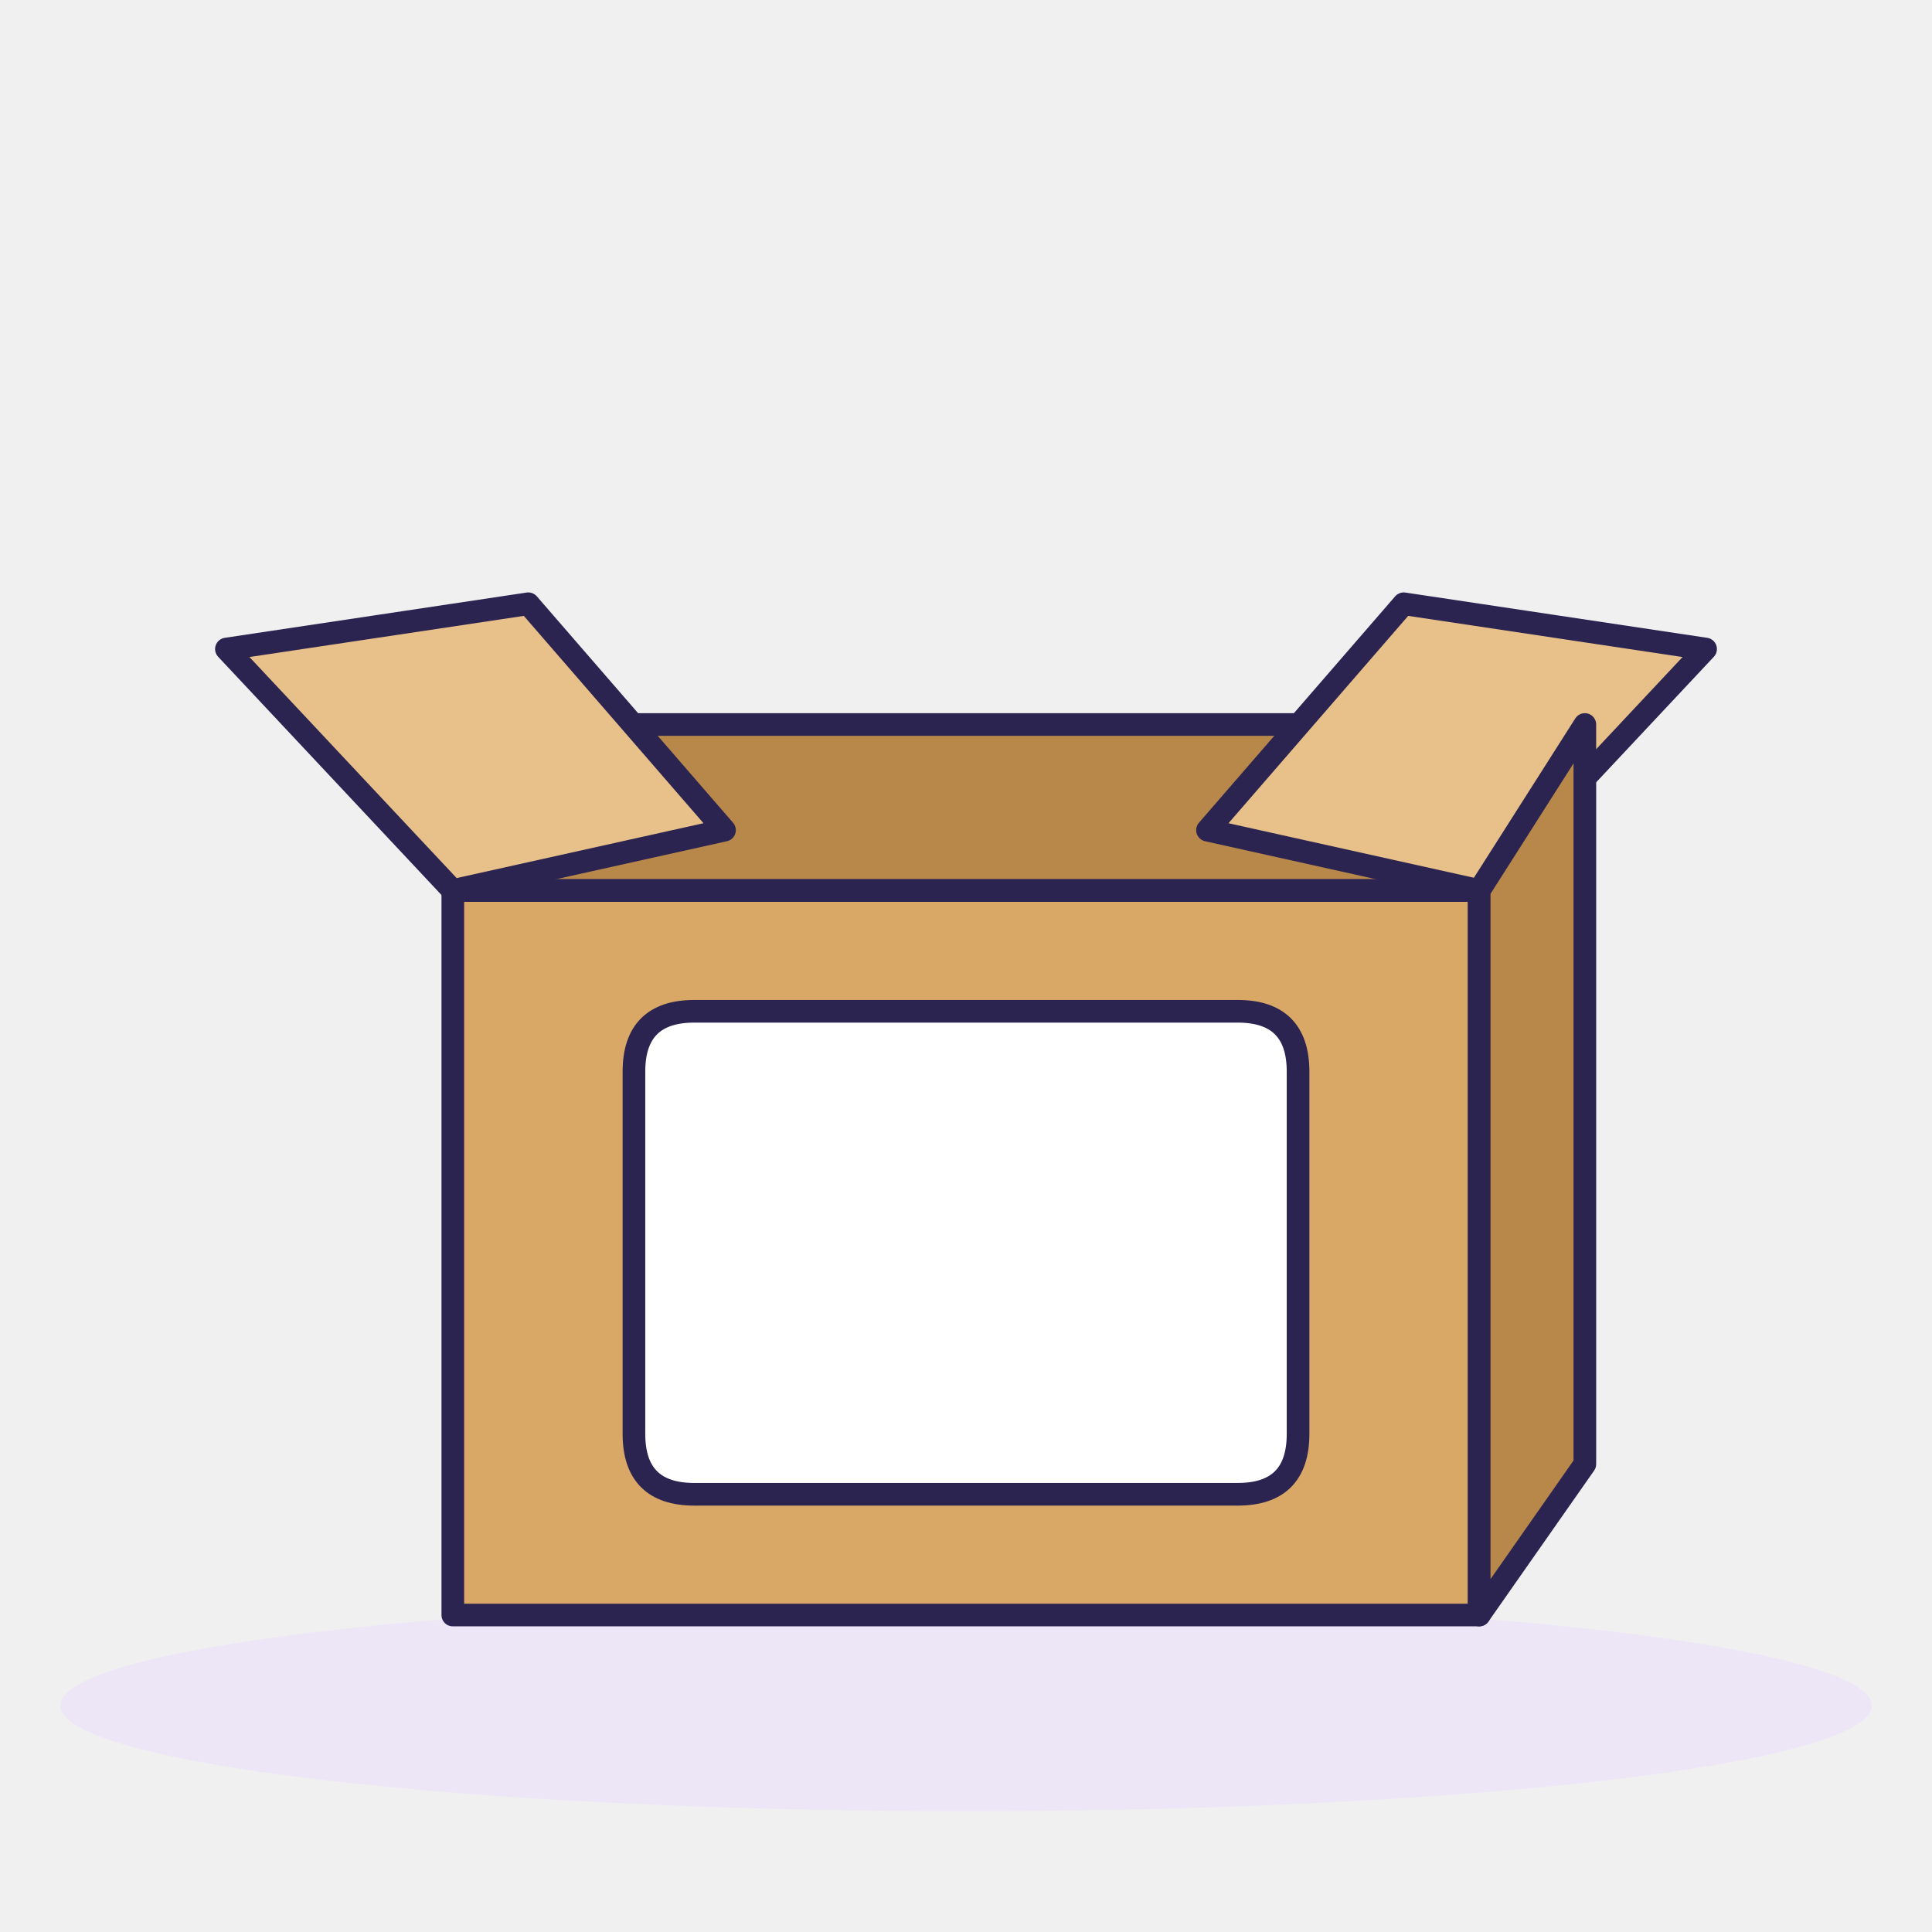
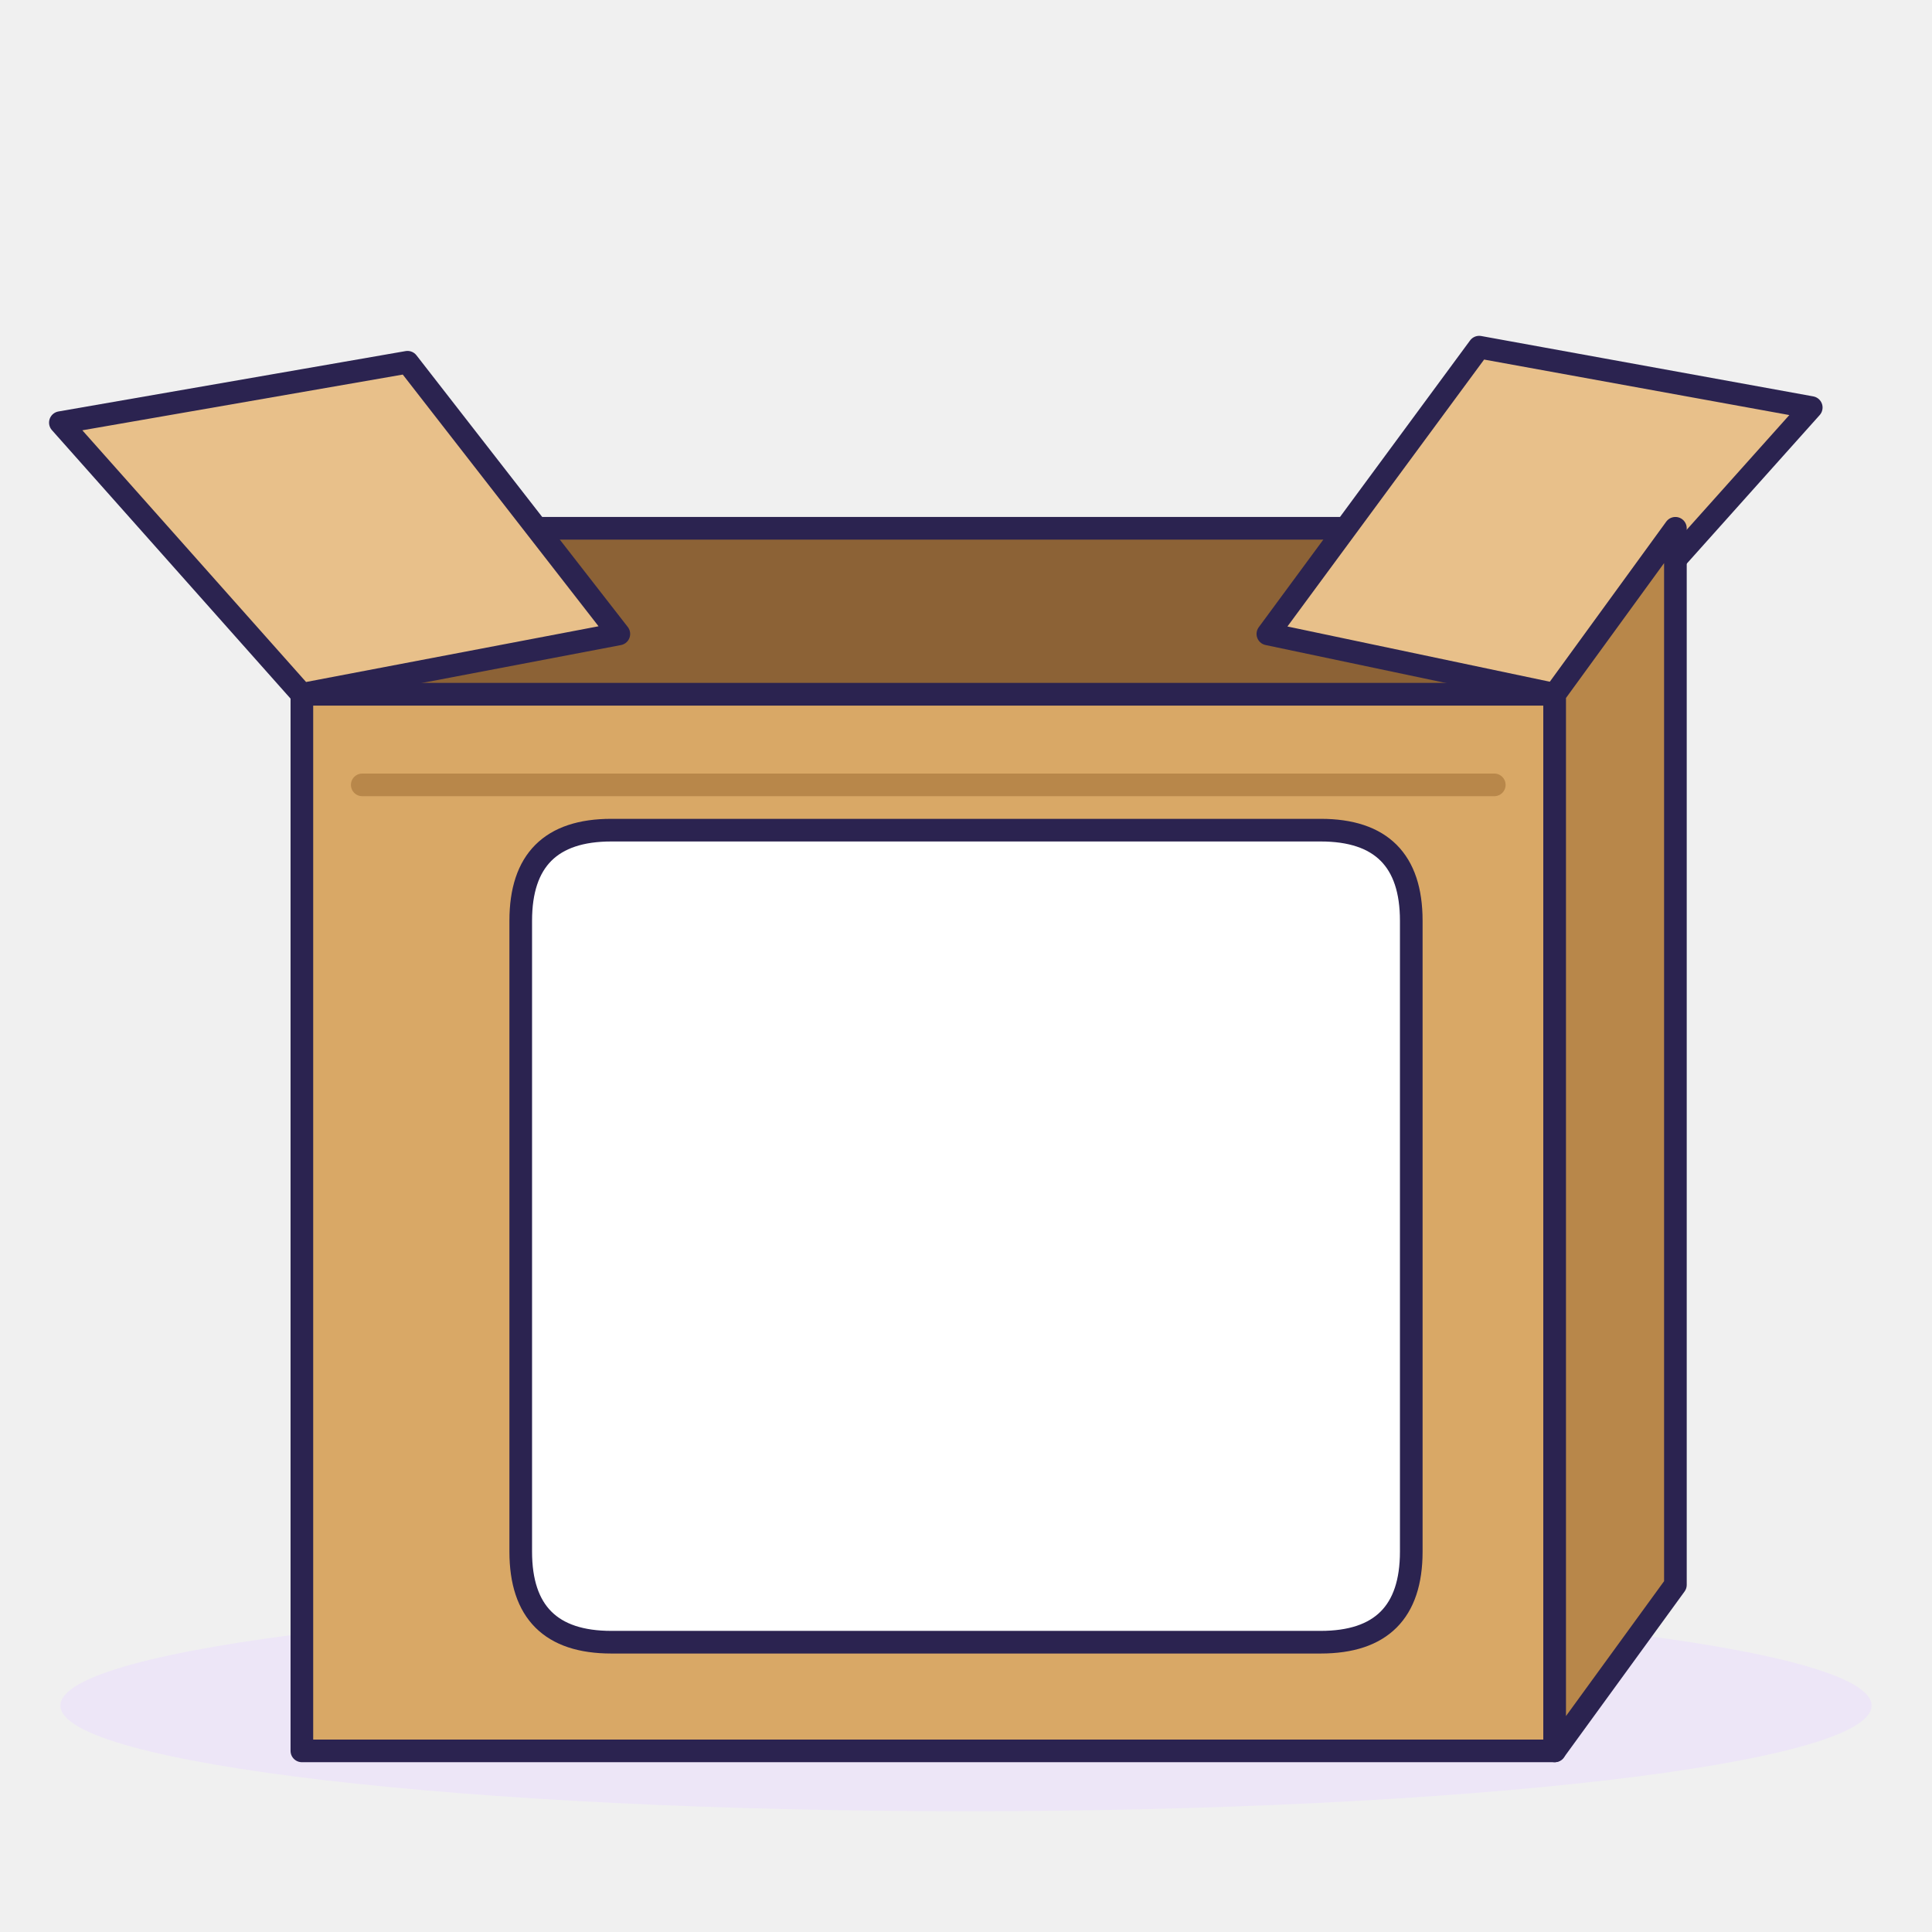
<svg xmlns="http://www.w3.org/2000/svg" viewBox="0 0 256 256" width="256" height="256">
  <clipPath id="page">
    <rect x="0" y="0" width="256" height="256" />
  </clipPath>
  <g clip-path="url(#page)" stroke-linejoin="round" stroke-linecap="round">
    <ellipse cx="128" cy="226" rx="120" ry="14" fill="#EDE6F7" />
-     <path d="M 60 118 L 196 118 L 210 96 L 74 96 Z" fill="#B8874A" stroke="#2B2350" stroke-width="3" />
-     <path d="M 60 118 L 30 86 L 70 80 L 96 110 Z" fill="#E8C08A" stroke="#2B2350" stroke-width="3" />
-     <path d="M 196 118 L 226 86 L 186 80 L 160 110 Z" fill="#E8C08A" stroke="#2B2350" stroke-width="3" />
-     <path d="M 60 118 L 196 118 L 196 214 L 60 214 Z" fill="#D9A866" stroke="#2B2350" stroke-width="3" />
-     <path d="M 196 118 L 210 96 L 210 194 L 196 214 Z" fill="#B8874A" stroke="#2B2350" stroke-width="3" />
-     <path d="M 92 134 L 164 134 Q 172 134 172 142 L 172 190 Q 172 198 164 198 L 92 198 Q 84 198 84 190 L 84 142 Q 84 134 92 134 Z" fill="#FFFFFF" stroke="#2B2350" stroke-width="3" />
+     <path d="M 40 92 L 206 92 L 222 70 L 56 70 Z" fill="#8C6236" stroke="#2B2350" stroke-width="3" />
+     <path d="M 40 92 L 8 56 L 54 48 L 82 84 Z" fill="#E8C08A" stroke="#2B2350" stroke-width="3" />
+     <path d="M 206 92 L 240 54 L 196 46 L 168 84 Z" fill="#E8C08A" stroke="#2B2350" stroke-width="3" />
+     <path d="M 40 92 L 206 92 L 206 232 L 40 232 Z" fill="#D9A866" stroke="#2B2350" stroke-width="3" />
+     <path d="M 206 92 L 222 70 L 222 210 L 206 232 Z" fill="#B8874A" stroke="#2B2350" stroke-width="3" />
+     <path d="M 48 104 L 198 104" fill="none" stroke="#B8874A" stroke-width="3" />
+     <path d="M 81 110 L 175 110 Q 187 110 187 122 L 187 205.6 Q 187 217.6 175 217.6 L 81 217.6 Q 69 217.6 69 205.6 L 69 122 Q 69 110 81 110 Z" fill="#FFFFFF" stroke="#2B2350" stroke-width="3" />
  </g>
</svg>
